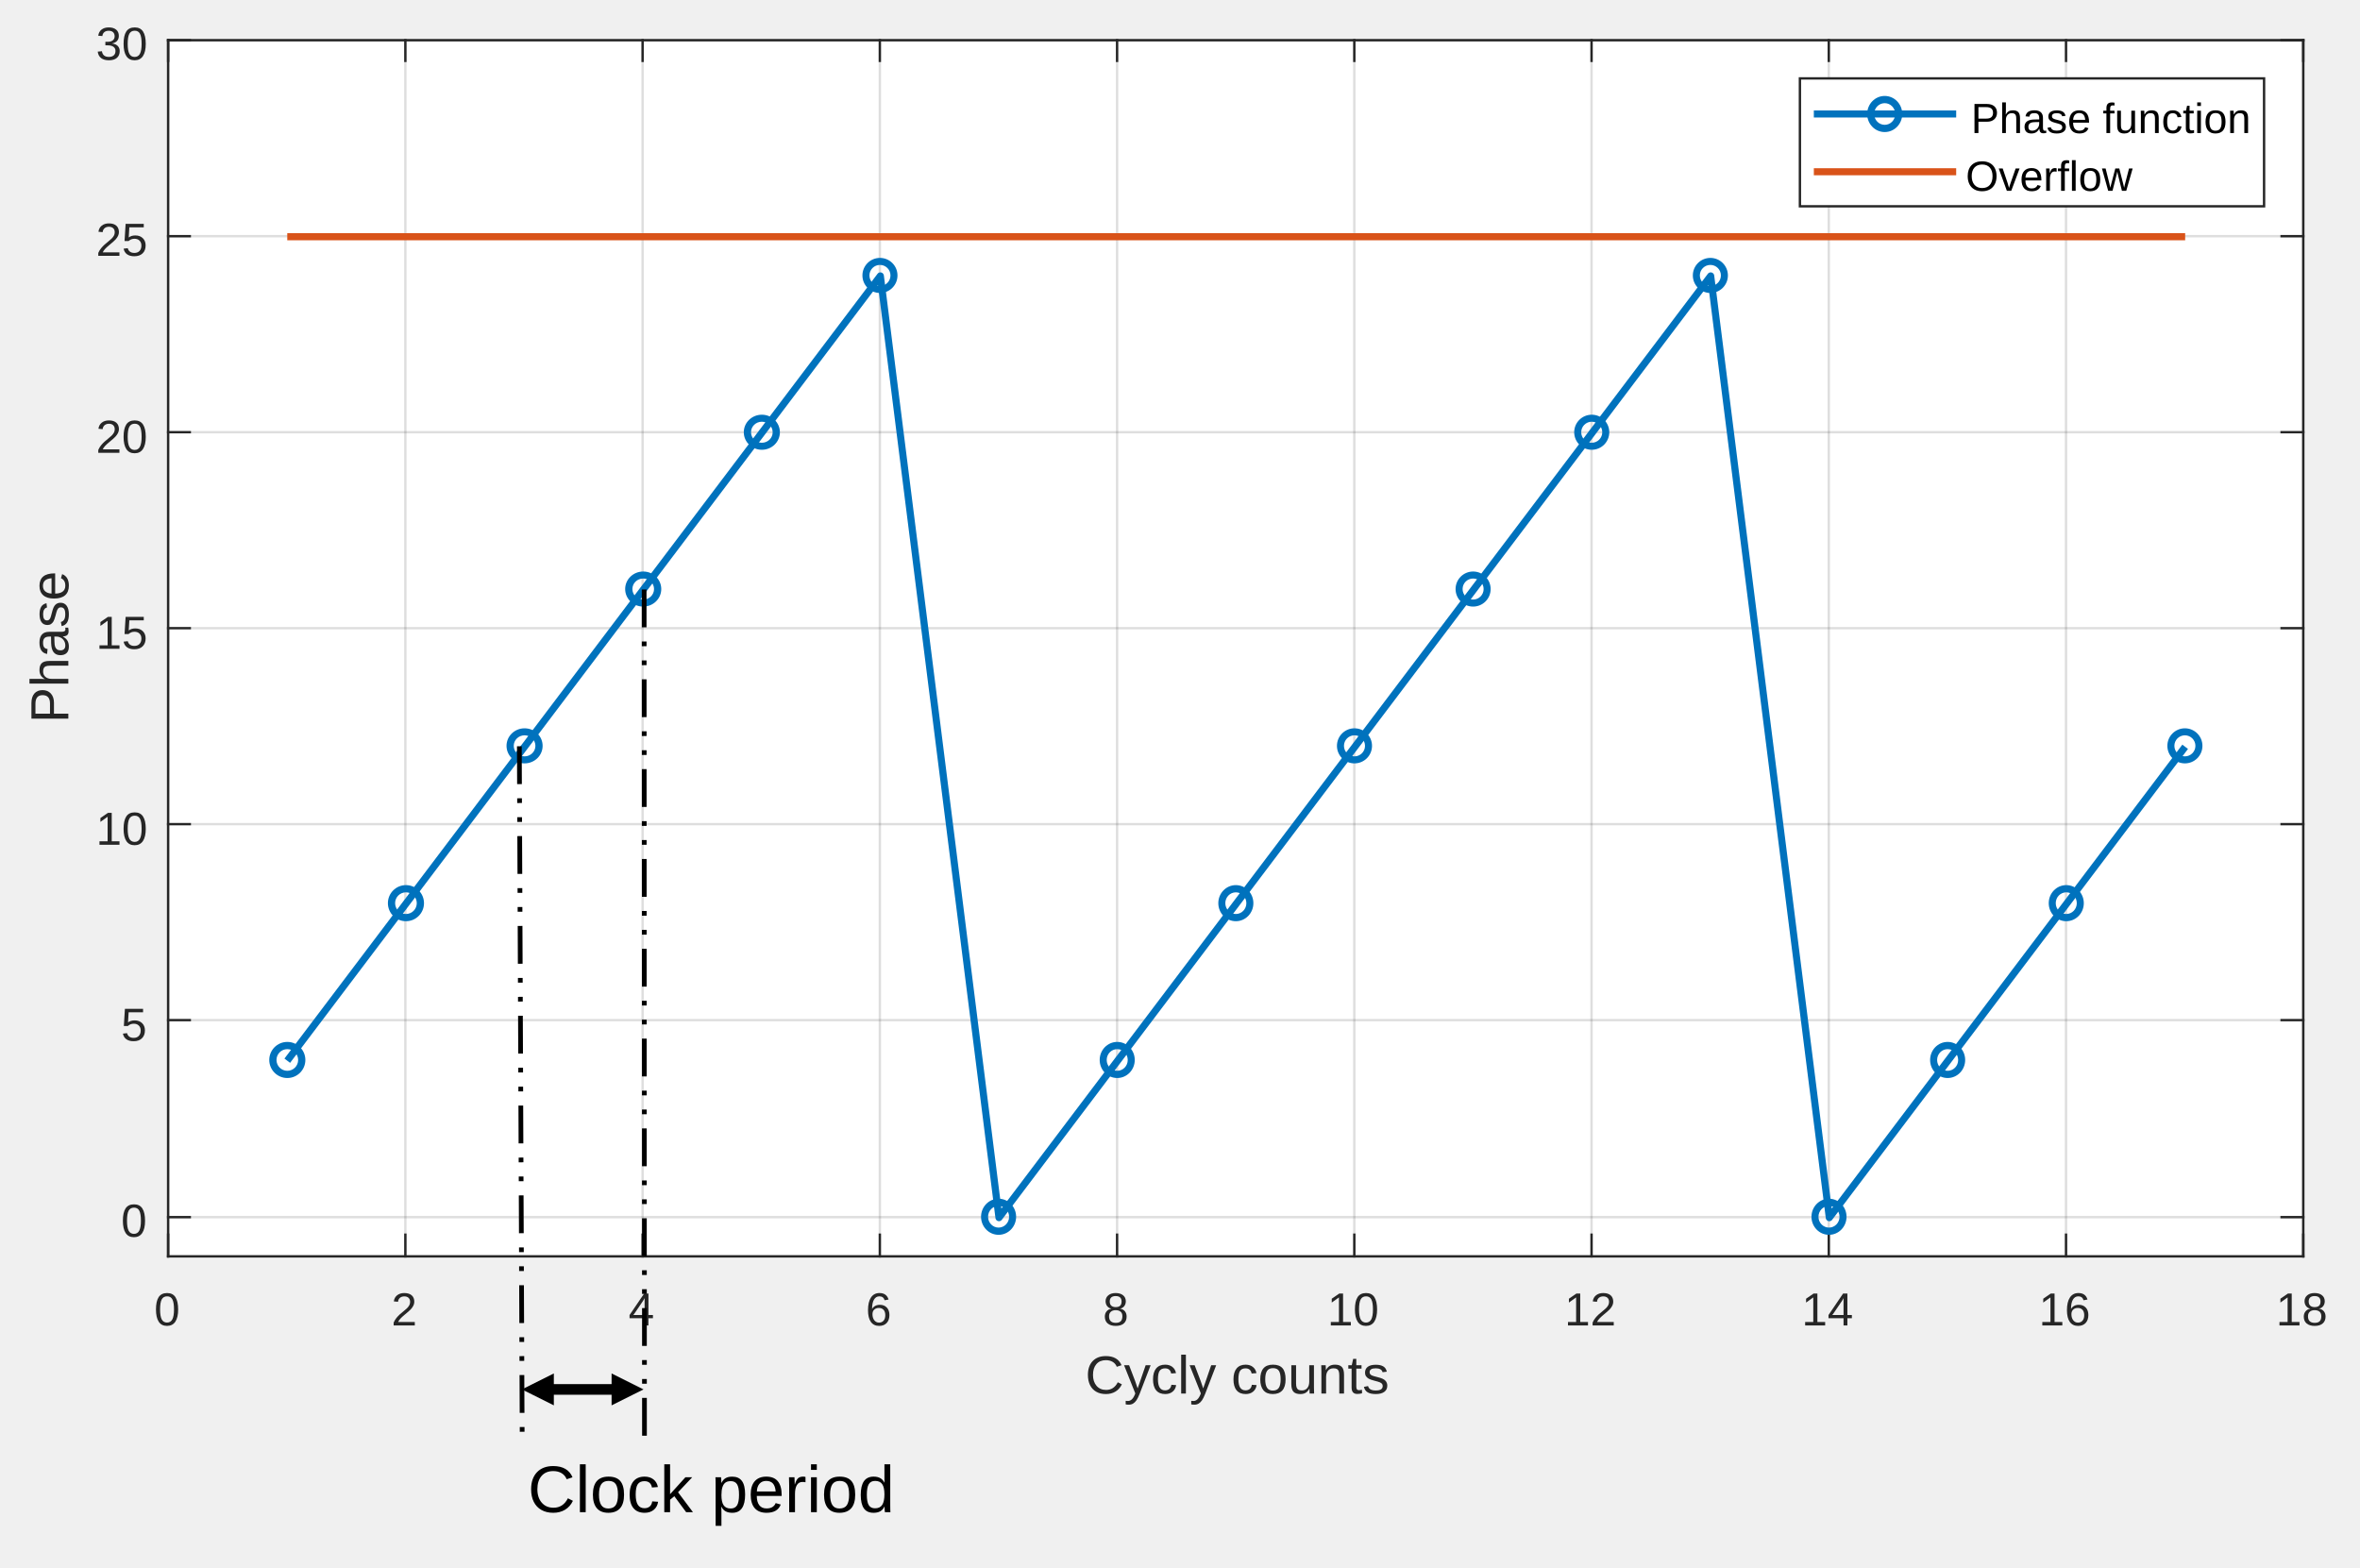
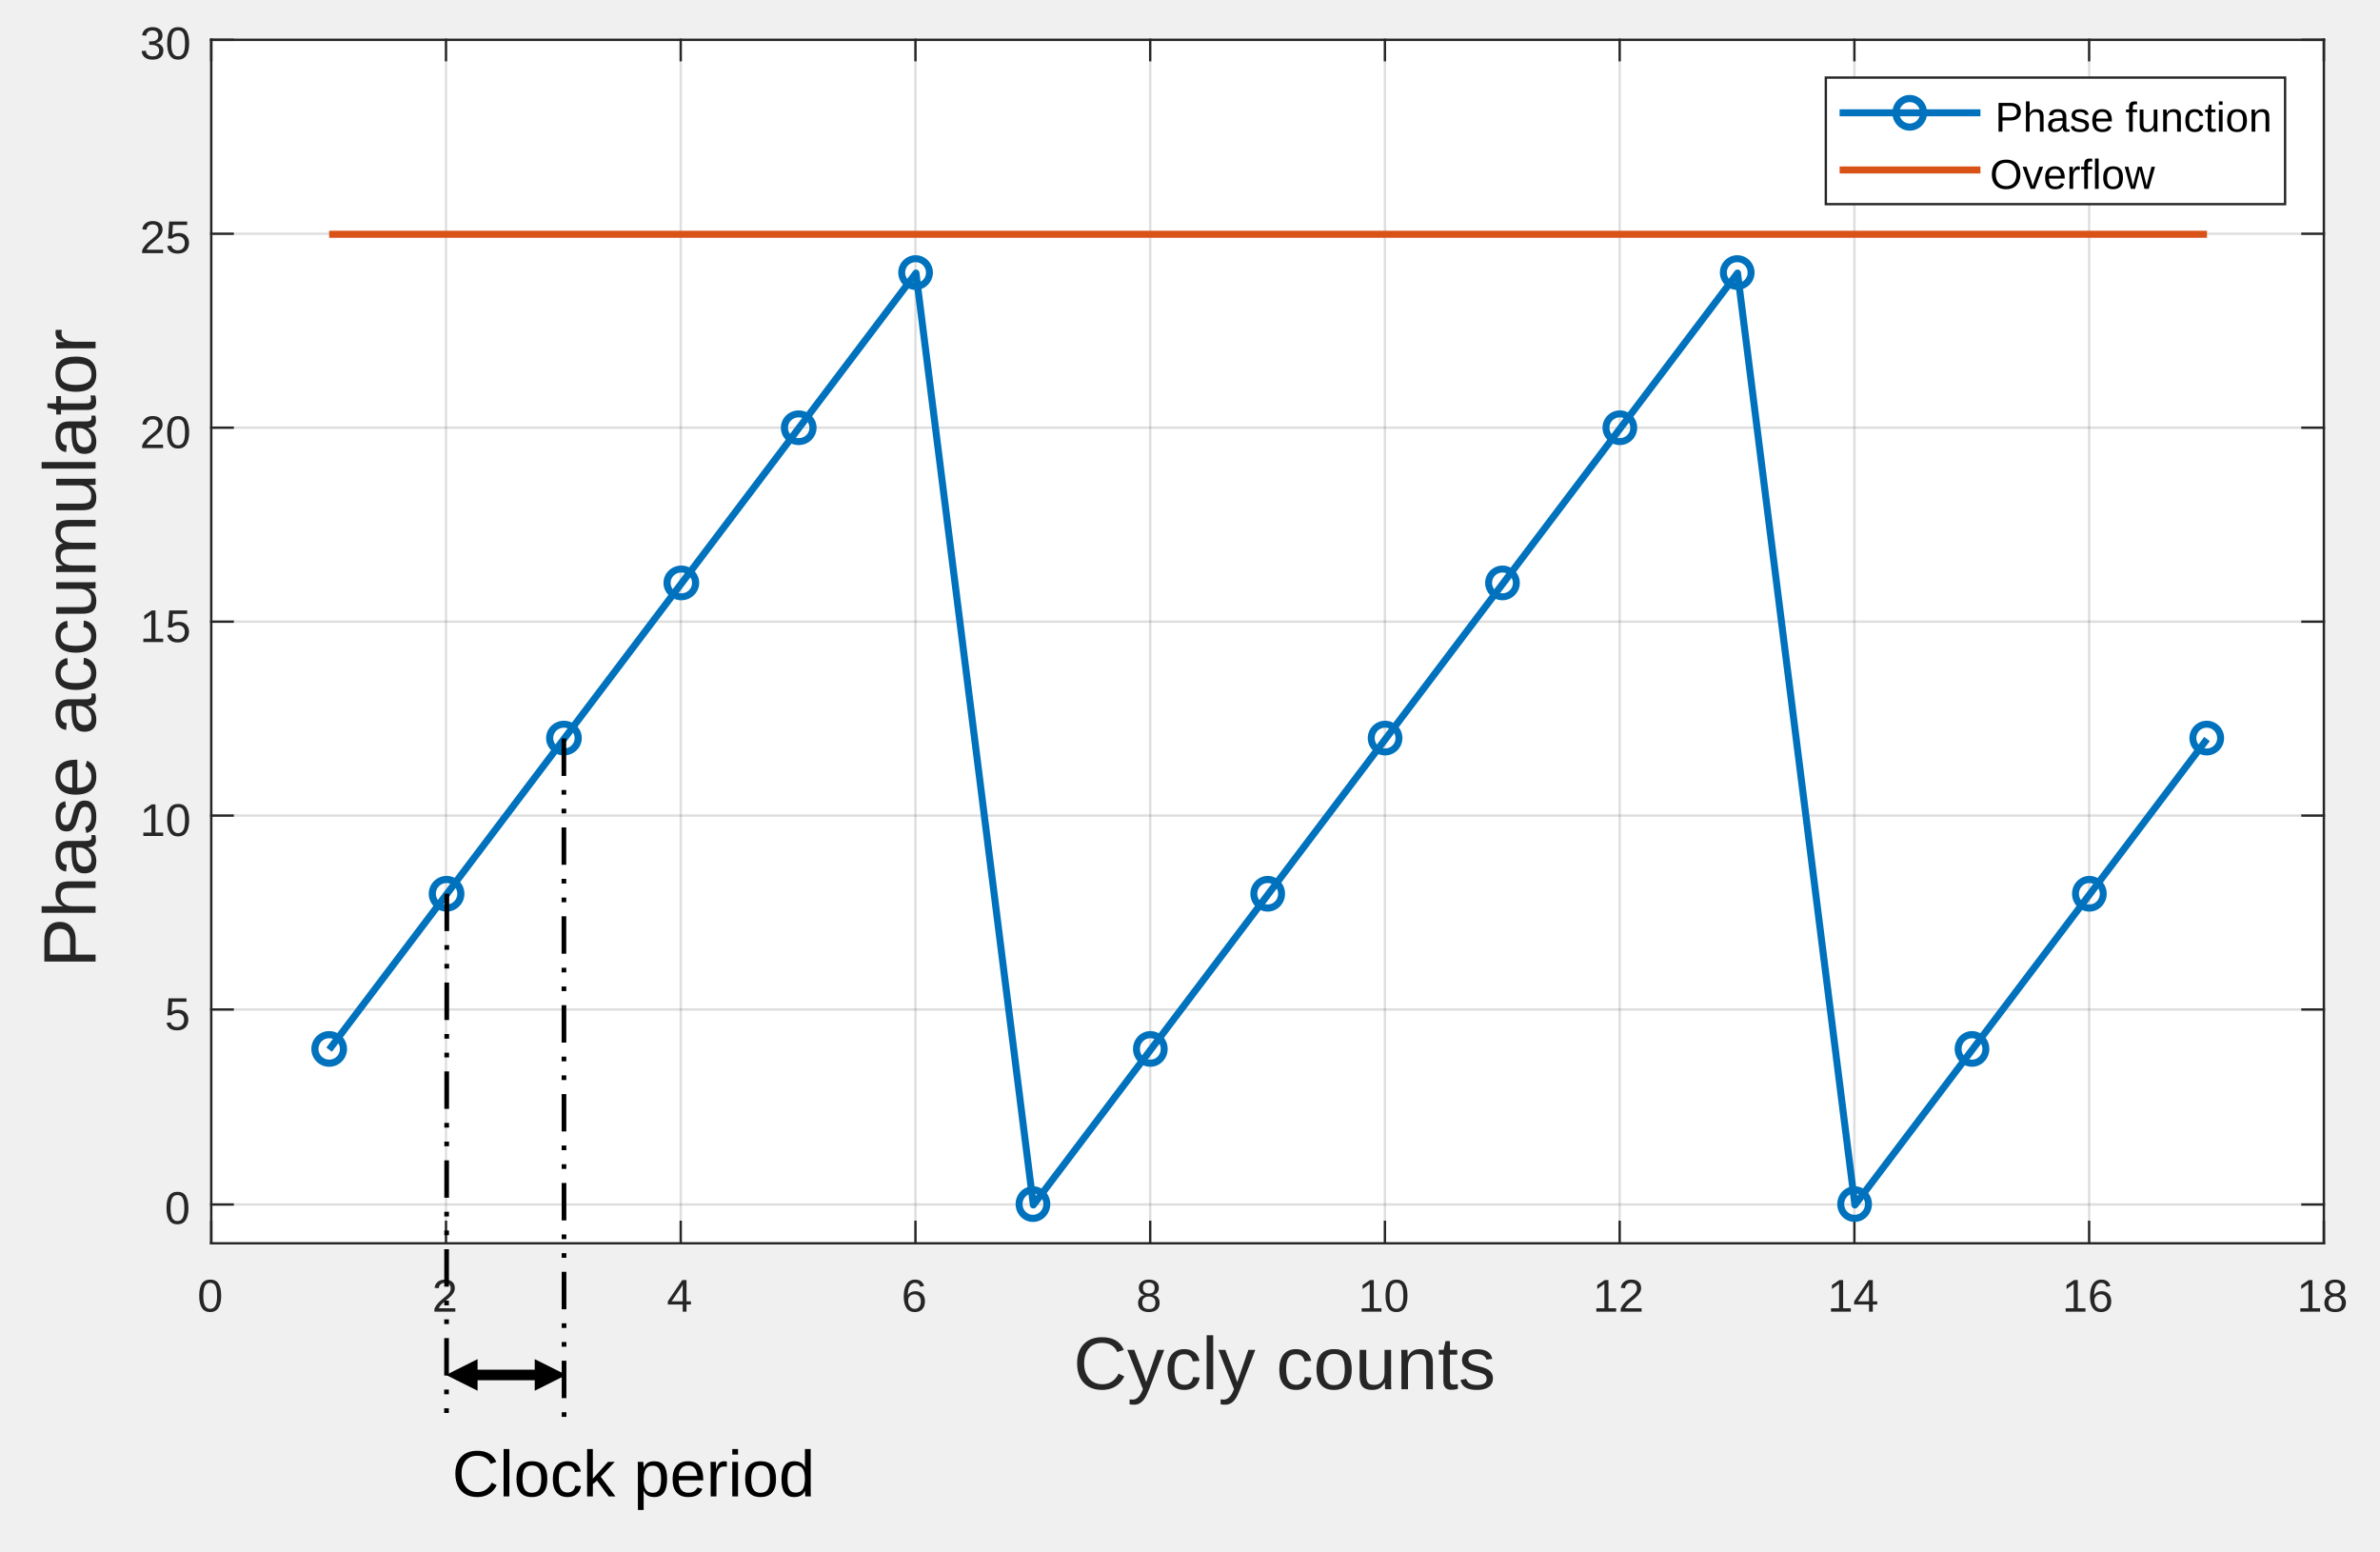
- <svg xmlns="http://www.w3.org/2000/svg" width="2288" height="1520" xml:space="preserve" overflow="hidden">
-   <g transform="translate(-1015 -583)">
+ <svg xmlns="http://www.w3.org/2000/svg" width="2332" height="1520" xml:space="preserve" overflow="hidden">
+   <g transform="translate(-971 -583)">
    <path d="M1178 1801 3248 1801 3248 622 1178 622Z" fill="#FFFFFF" fill-rule="evenodd" />
    <path d="M1178 1801 1178 622" stroke="#262626" stroke-width="2.292" stroke-linejoin="round" stroke-miterlimit="10" stroke-opacity="0.149" fill="none" fill-rule="evenodd" />
    <path d="M1408 1801 1408 622" stroke="#262626" stroke-width="2.292" stroke-linejoin="round" stroke-miterlimit="10" stroke-opacity="0.149" fill="none" fill-rule="evenodd" />
    <path d="M1638 1801 1638 622" stroke="#262626" stroke-width="2.292" stroke-linejoin="round" stroke-miterlimit="10" stroke-opacity="0.149" fill="none" fill-rule="evenodd" />
    <path d="M1868 1801 1868 622" stroke="#262626" stroke-width="2.292" stroke-linejoin="round" stroke-miterlimit="10" stroke-opacity="0.149" fill="none" fill-rule="evenodd" />
    <path d="M2098 1801 2098 622" stroke="#262626" stroke-width="2.292" stroke-linejoin="round" stroke-miterlimit="10" stroke-opacity="0.149" fill="none" fill-rule="evenodd" />
    <path d="M2328 1801 2328 622" stroke="#262626" stroke-width="2.292" stroke-linejoin="round" stroke-miterlimit="10" stroke-opacity="0.149" fill="none" fill-rule="evenodd" />
    <path d="M2558 1801 2558 622" stroke="#262626" stroke-width="2.292" stroke-linejoin="round" stroke-miterlimit="10" stroke-opacity="0.149" fill="none" fill-rule="evenodd" />
    <path d="M2788 1801 2788 622" stroke="#262626" stroke-width="2.292" stroke-linejoin="round" stroke-miterlimit="10" stroke-opacity="0.149" fill="none" fill-rule="evenodd" />
    <path d="M3018 1801 3018 622" stroke="#262626" stroke-width="2.292" stroke-linejoin="round" stroke-miterlimit="10" stroke-opacity="0.149" fill="none" fill-rule="evenodd" />
    <path d="M3248 1801 3248 622" stroke="#262626" stroke-width="2.292" stroke-linejoin="round" stroke-miterlimit="10" stroke-opacity="0.149" fill="none" fill-rule="evenodd" />
    <path d="M3248 1763 1178 1763" stroke="#262626" stroke-width="2.292" stroke-linejoin="round" stroke-miterlimit="10" stroke-opacity="0.149" fill="none" fill-rule="evenodd" />
    <path d="M3248 1572 1178 1572" stroke="#262626" stroke-width="2.292" stroke-linejoin="round" stroke-miterlimit="10" stroke-opacity="0.149" fill="none" fill-rule="evenodd" />
    <path d="M3248 1382 1178 1382" stroke="#262626" stroke-width="2.292" stroke-linejoin="round" stroke-miterlimit="10" stroke-opacity="0.149" fill="none" fill-rule="evenodd" />
    <path d="M3248 1192 1178 1192" stroke="#262626" stroke-width="2.292" stroke-linejoin="round" stroke-miterlimit="10" stroke-opacity="0.149" fill="none" fill-rule="evenodd" />
    <path d="M3248 1002 1178 1002" stroke="#262626" stroke-width="2.292" stroke-linejoin="round" stroke-miterlimit="10" stroke-opacity="0.149" fill="none" fill-rule="evenodd" />
    <path d="M3248 812 1178 812" stroke="#262626" stroke-width="2.292" stroke-linejoin="round" stroke-miterlimit="10" stroke-opacity="0.149" fill="none" fill-rule="evenodd" />
    <path d="M3248 622 1178 622" stroke="#262626" stroke-width="2.292" stroke-linejoin="round" stroke-miterlimit="10" stroke-opacity="0.149" fill="none" fill-rule="evenodd" />
    <path d="M1178 1801 3248 1801" stroke="#262626" stroke-width="2.292" stroke-linecap="square" stroke-linejoin="round" stroke-miterlimit="10" fill="none" fill-rule="evenodd" />
    <path d="M1178 622 3248 622" stroke="#262626" stroke-width="2.292" stroke-linecap="square" stroke-linejoin="round" stroke-miterlimit="10" fill="none" fill-rule="evenodd" />
    <path d="M1178 1801 1178 1780" stroke="#262626" stroke-width="2.292" stroke-linecap="square" stroke-linejoin="round" stroke-miterlimit="10" fill="none" fill-rule="evenodd" />
    <path d="M1408 1801 1408 1780" stroke="#262626" stroke-width="2.292" stroke-linecap="square" stroke-linejoin="round" stroke-miterlimit="10" fill="none" fill-rule="evenodd" />
    <path d="M1638 1801 1638 1780" stroke="#262626" stroke-width="2.292" stroke-linecap="square" stroke-linejoin="round" stroke-miterlimit="10" fill="none" fill-rule="evenodd" />
    <path d="M1868 1801 1868 1780" stroke="#262626" stroke-width="2.292" stroke-linecap="square" stroke-linejoin="round" stroke-miterlimit="10" fill="none" fill-rule="evenodd" />
    <path d="M2098 1801 2098 1780" stroke="#262626" stroke-width="2.292" stroke-linecap="square" stroke-linejoin="round" stroke-miterlimit="10" fill="none" fill-rule="evenodd" />
    <path d="M2328 1801 2328 1780" stroke="#262626" stroke-width="2.292" stroke-linecap="square" stroke-linejoin="round" stroke-miterlimit="10" fill="none" fill-rule="evenodd" />
    <path d="M2558 1801 2558 1780" stroke="#262626" stroke-width="2.292" stroke-linecap="square" stroke-linejoin="round" stroke-miterlimit="10" fill="none" fill-rule="evenodd" />
    <path d="M2788 1801 2788 1780" stroke="#262626" stroke-width="2.292" stroke-linecap="square" stroke-linejoin="round" stroke-miterlimit="10" fill="none" fill-rule="evenodd" />
    <path d="M3018 1801 3018 1780" stroke="#262626" stroke-width="2.292" stroke-linecap="square" stroke-linejoin="round" stroke-miterlimit="10" fill="none" fill-rule="evenodd" />
    <path d="M3248 1801 3248 1780" stroke="#262626" stroke-width="2.292" stroke-linecap="square" stroke-linejoin="round" stroke-miterlimit="10" fill="none" fill-rule="evenodd" />
    <path d="M1178 622 1178 642" stroke="#262626" stroke-width="2.292" stroke-linecap="square" stroke-linejoin="round" stroke-miterlimit="10" fill="none" fill-rule="evenodd" />
    <path d="M1408 622 1408 642" stroke="#262626" stroke-width="2.292" stroke-linecap="square" stroke-linejoin="round" stroke-miterlimit="10" fill="none" fill-rule="evenodd" />
    <path d="M1638 622 1638 642" stroke="#262626" stroke-width="2.292" stroke-linecap="square" stroke-linejoin="round" stroke-miterlimit="10" fill="none" fill-rule="evenodd" />
    <path d="M1868 622 1868 642" stroke="#262626" stroke-width="2.292" stroke-linecap="square" stroke-linejoin="round" stroke-miterlimit="10" fill="none" fill-rule="evenodd" />
    <path d="M2098 622 2098 642" stroke="#262626" stroke-width="2.292" stroke-linecap="square" stroke-linejoin="round" stroke-miterlimit="10" fill="none" fill-rule="evenodd" />
    <path d="M2328 622 2328 642" stroke="#262626" stroke-width="2.292" stroke-linecap="square" stroke-linejoin="round" stroke-miterlimit="10" fill="none" fill-rule="evenodd" />
    <path d="M2558 622 2558 642" stroke="#262626" stroke-width="2.292" stroke-linecap="square" stroke-linejoin="round" stroke-miterlimit="10" fill="none" fill-rule="evenodd" />
    <path d="M2788 622 2788 642" stroke="#262626" stroke-width="2.292" stroke-linecap="square" stroke-linejoin="round" stroke-miterlimit="10" fill="none" fill-rule="evenodd" />
    <path d="M3018 622 3018 642" stroke="#262626" stroke-width="2.292" stroke-linecap="square" stroke-linejoin="round" stroke-miterlimit="10" fill="none" fill-rule="evenodd" />
    <path d="M3248 622 3248 642" stroke="#262626" stroke-width="2.292" stroke-linecap="square" stroke-linejoin="round" stroke-miterlimit="10" fill="none" fill-rule="evenodd" />
    <text fill="#262626" font-family="Arial,Arial_MSFontService,sans-serif" font-weight="400" font-size="45" transform="matrix(1 0 0 1 1164.45 1868)">0</text>
    <text fill="#262626" font-family="Arial,Arial_MSFontService,sans-serif" font-weight="400" font-size="45" transform="matrix(1 0 0 1 1394.38 1868)">2</text>
    <text fill="#262626" font-family="Arial,Arial_MSFontService,sans-serif" font-weight="400" font-size="45" transform="matrix(1 0 0 1 1624.31 1868)">4</text>
    <text fill="#262626" font-family="Arial,Arial_MSFontService,sans-serif" font-weight="400" font-size="45" transform="matrix(1 0 0 1 1854.25 1868)">6</text>
    <text fill="#262626" font-family="Arial,Arial_MSFontService,sans-serif" font-weight="400" font-size="45" transform="matrix(1 0 0 1 2084.17 1868)">8</text>
    <text fill="#262626" font-family="Arial,Arial_MSFontService,sans-serif" font-weight="400" font-size="45" transform="matrix(1 0 0 1 2301.79 1868)">10</text>
    <text fill="#262626" font-family="Arial,Arial_MSFontService,sans-serif" font-weight="400" font-size="45" transform="matrix(1 0 0 1 2531.72 1868)">12</text>
    <text fill="#262626" font-family="Arial,Arial_MSFontService,sans-serif" font-weight="400" font-size="45" transform="matrix(1 0 0 1 2761.65 1868)">14</text>
    <text fill="#262626" font-family="Arial,Arial_MSFontService,sans-serif" font-weight="400" font-size="45" transform="matrix(1 0 0 1 2991.58 1868)">16</text>
    <text fill="#262626" font-family="Arial,Arial_MSFontService,sans-serif" font-weight="400" font-size="45" transform="matrix(1 0 0 1 3221.51 1868)">18</text>
-     <text fill="#262626" font-family="Arial,Arial_MSFontService,sans-serif" font-weight="400" font-size="52" transform="matrix(1 0 0 1 2067.08 1934)">Cycly counts</text>
+     <text fill="#262626" font-family="Arial,Arial_MSFontService,sans-serif" font-weight="400" font-size="73" transform="matrix(1 0 0 1 2022.68 1944)">Cycly counts</text>
    <path d="M1178 1801 1178 622" stroke="#262626" stroke-width="2.292" stroke-linecap="square" stroke-linejoin="round" stroke-miterlimit="10" fill="none" fill-rule="evenodd" />
    <path d="M3248 1801 3248 622" stroke="#262626" stroke-width="2.292" stroke-linecap="square" stroke-linejoin="round" stroke-miterlimit="10" fill="none" fill-rule="evenodd" />
    <path d="M1178 1763 1199 1763" stroke="#262626" stroke-width="2.292" stroke-linecap="square" stroke-linejoin="round" stroke-miterlimit="10" fill="none" fill-rule="evenodd" />
    <path d="M1178 1572 1199 1572" stroke="#262626" stroke-width="2.292" stroke-linecap="square" stroke-linejoin="round" stroke-miterlimit="10" fill="none" fill-rule="evenodd" />
    <path d="M1178 1382 1199 1382" stroke="#262626" stroke-width="2.292" stroke-linecap="square" stroke-linejoin="round" stroke-miterlimit="10" fill="none" fill-rule="evenodd" />
    <path d="M1178 1192 1199 1192" stroke="#262626" stroke-width="2.292" stroke-linecap="square" stroke-linejoin="round" stroke-miterlimit="10" fill="none" fill-rule="evenodd" />
    <path d="M1178 1002 1199 1002" stroke="#262626" stroke-width="2.292" stroke-linecap="square" stroke-linejoin="round" stroke-miterlimit="10" fill="none" fill-rule="evenodd" />
    <path d="M1178 812 1199 812" stroke="#262626" stroke-width="2.292" stroke-linecap="square" stroke-linejoin="round" stroke-miterlimit="10" fill="none" fill-rule="evenodd" />
    <path d="M1178 622 1199 622" stroke="#262626" stroke-width="2.292" stroke-linecap="square" stroke-linejoin="round" stroke-miterlimit="10" fill="none" fill-rule="evenodd" />
    <path d="M3248 1763 3227 1763" stroke="#262626" stroke-width="2.292" stroke-linecap="square" stroke-linejoin="round" stroke-miterlimit="10" fill="none" fill-rule="evenodd" />
    <path d="M3248 1572 3227 1572" stroke="#262626" stroke-width="2.292" stroke-linecap="square" stroke-linejoin="round" stroke-miterlimit="10" fill="none" fill-rule="evenodd" />
    <path d="M3248 1382 3227 1382" stroke="#262626" stroke-width="2.292" stroke-linecap="square" stroke-linejoin="round" stroke-miterlimit="10" fill="none" fill-rule="evenodd" />
    <path d="M3248 1192 3227 1192" stroke="#262626" stroke-width="2.292" stroke-linecap="square" stroke-linejoin="round" stroke-miterlimit="10" fill="none" fill-rule="evenodd" />
    <path d="M3248 1002 3227 1002" stroke="#262626" stroke-width="2.292" stroke-linecap="square" stroke-linejoin="round" stroke-miterlimit="10" fill="none" fill-rule="evenodd" />
    <path d="M3248 812 3227 812" stroke="#262626" stroke-width="2.292" stroke-linecap="square" stroke-linejoin="round" stroke-miterlimit="10" fill="none" fill-rule="evenodd" />
    <path d="M3248 622 3227 622" stroke="#262626" stroke-width="2.292" stroke-linecap="square" stroke-linejoin="round" stroke-miterlimit="10" fill="none" fill-rule="evenodd" />
    <text fill="#262626" font-family="Arial,Arial_MSFontService,sans-serif" font-weight="400" font-size="45" transform="matrix(1 0 0 1 1132.37 1782)">0</text>
    <text fill="#262626" font-family="Arial,Arial_MSFontService,sans-serif" font-weight="400" font-size="45" transform="matrix(1 0 0 1 1132.37 1592)">5</text>
    <text fill="#262626" font-family="Arial,Arial_MSFontService,sans-serif" font-weight="400" font-size="45" transform="matrix(1 0 0 1 1108.02 1402)">10</text>
    <text fill="#262626" font-family="Arial,Arial_MSFontService,sans-serif" font-weight="400" font-size="45" transform="matrix(1 0 0 1 1108.02 1212)">15</text>
    <text fill="#262626" font-family="Arial,Arial_MSFontService,sans-serif" font-weight="400" font-size="45" transform="matrix(1 0 0 1 1108.02 1022)">20</text>
    <text fill="#262626" font-family="Arial,Arial_MSFontService,sans-serif" font-weight="400" font-size="45" transform="matrix(1 0 0 1 1108.02 831)">25</text>
    <text fill="#262626" font-family="Arial,Arial_MSFontService,sans-serif" font-weight="400" font-size="45" transform="matrix(1 0 0 1 1108.02 641)">30</text>
-     <text fill="#262626" font-family="Arial,Arial_MSFontService,sans-serif" font-weight="400" font-size="52" transform="matrix(-1.83697e-16 -1 1 -1.83697e-16 1081.25 1284)">Phase</text>
+     <text fill="#262626" font-family="Arial,Arial_MSFontService,sans-serif" font-weight="400" font-size="73" transform="matrix(-1.83697e-16 -1 1 -1.83697e-16 1064.66 1531)">Phase </text>
+     <text fill="#262626" font-family="Arial,Arial_MSFontService,sans-serif" font-weight="400" font-size="73" transform="matrix(-1.83697e-16 -1 1 -1.83697e-16 1064.66 1303)">a</text>
+     <text fill="#262626" font-family="Arial,Arial_MSFontService,sans-serif" font-weight="400" font-size="73" transform="matrix(-1.83697e-16 -1 1 -1.83697e-16 1064.66 1262)">ccumulator</text>
    <path d="M1293.5 1611.33 1408.5 1459.17 1523.5 1307 1638.5 1154.83 1753.5 1002.67 1868.5 850.5 1983.5 1763.5 2098.5 1611.33 2213.5 1459.17 2328.5 1307 2443.5 1154.83 2558.5 1002.67 2673.5 850.5 2788.5 1763.5 2903.5 1611.33 3018.5 1459.17 3133.5 1307" stroke="#0072BD" stroke-width="6.875" stroke-linejoin="round" stroke-miterlimit="10" fill="none" fill-rule="evenodd" />
    <path d="M1293.55 1600.12C1299.35 1600.12 1304.05 1604.82 1304.05 1610.62L1304.05 1610.62C1304.05 1616.42 1299.35 1621.12 1293.55 1621.12 1287.75 1621.12 1283.05 1616.42 1283.05 1610.62 1283.05 1604.82 1287.75 1600.12 1293.55 1600.12ZM1293.55 1593.12C1283.88 1593.12 1276.05 1600.95 1276.05 1610.62 1276.05 1620.28 1283.88 1628.12 1293.55 1628.12 1303.21 1628.12 1311.05 1620.28 1311.05 1610.62L1311.05 1610.62C1311.05 1600.95 1303.21 1593.12 1293.55 1593.12Z" fill="#0072BD" fill-rule="evenodd" />
    <path d="M1408.56 1448.1C1414.36 1448.1 1419.06 1452.8 1419.06 1458.6L1419.06 1458.6C1419.06 1464.4 1414.36 1469.1 1408.56 1469.1 1402.76 1469.1 1398.06 1464.4 1398.06 1458.6 1398.06 1452.8 1402.76 1448.1 1408.56 1448.1ZM1408.56 1441.1C1398.9 1441.1 1391.06 1448.94 1391.06 1458.6 1391.06 1468.27 1398.9 1476.1 1408.56 1476.1 1418.23 1476.1 1426.06 1468.27 1426.06 1458.6L1426.06 1458.6C1426.06 1448.94 1418.23 1441.1 1408.56 1441.1Z" fill="#0072BD" fill-rule="evenodd" />
    <path d="M1523.57 1295.88C1529.37 1295.88 1534.07 1300.45 1534.07 1306.08L1534.07 1306.08C1534.07 1311.72 1529.37 1316.28 1523.57 1316.28 1517.77 1316.28 1513.07 1311.72 1513.07 1306.08 1513.07 1300.45 1517.77 1295.88 1523.57 1295.88ZM1523.57 1289.08C1513.91 1289.08 1506.07 1296.69 1506.07 1306.08 1506.07 1315.47 1513.91 1323.08 1523.57 1323.08 1533.24 1323.08 1541.07 1315.47 1541.07 1306.08L1541.07 1306.08C1541.07 1296.69 1533.24 1289.08 1523.57 1289.08Z" fill="#0072BD" fill-rule="evenodd" />
    <path d="M1638.59 1143.87C1644.39 1143.87 1649.09 1148.43 1649.09 1154.07L1649.09 1154.07C1649.09 1159.7 1644.39 1164.27 1638.59 1164.27 1632.79 1164.27 1628.09 1159.7 1628.09 1154.07 1628.09 1148.43 1632.79 1143.87 1638.59 1143.87ZM1638.59 1137.07C1628.92 1137.07 1621.09 1144.68 1621.09 1154.07 1621.09 1163.46 1628.92 1171.07 1638.59 1171.07 1648.25 1171.07 1656.09 1163.46 1656.09 1154.07L1656.09 1154.07C1656.09 1144.68 1648.25 1137.07 1638.59 1137.07Z" fill="#0072BD" fill-rule="evenodd" />
    <path d="M1753.6 991.851C1759.4 991.851 1764.1 996.417 1764.1 1002.05L1764.1 1002.05C1764.1 1007.68 1759.4 1012.25 1753.6 1012.25 1747.8 1012.25 1743.1 1007.68 1743.1 1002.05 1743.1 996.417 1747.8 991.851 1753.6 991.851ZM1753.6 985.05C1743.93 985.05 1736.1 992.661 1736.1 1002.05 1736.1 1011.44 1743.93 1019.05 1753.6 1019.05 1763.26 1019.05 1771.1 1011.44 1771.1 1002.05L1771.1 1002.05C1771.1 992.661 1763.26 985.05 1753.6 985.05Z" fill="#0072BD" fill-rule="evenodd" />
    <path d="M1868.11 839.835C1873.74 839.835 1878.31 844.401 1878.31 850.035L1878.31 850.035C1878.31 855.668 1873.74 860.235 1868.11 860.235 1862.47 860.235 1857.91 855.668 1857.91 850.035 1857.91 844.401 1862.47 839.835 1868.11 839.835ZM1868.11 833.034C1858.72 833.034 1851.11 840.646 1851.11 850.035 1851.11 859.424 1858.72 867.035 1868.11 867.035 1877.5 867.035 1885.11 859.424 1885.11 850.035L1885.11 850.035C1885.11 840.646 1877.5 833.034 1868.11 833.034Z" fill="#0072BD" fill-rule="evenodd" />
    <path d="M1983.12 1752.13C1988.75 1752.13 1993.32 1756.83 1993.32 1762.63L1993.32 1762.63C1993.32 1768.43 1988.75 1773.13 1983.12 1773.13 1977.49 1773.13 1972.92 1768.43 1972.92 1762.63 1972.92 1756.83 1977.49 1752.13 1983.12 1752.13ZM1983.12 1745.13C1973.73 1745.13 1966.12 1752.97 1966.12 1762.63 1966.12 1772.3 1973.73 1780.13 1983.12 1780.13 1992.51 1780.13 2000.12 1772.3 2000.12 1762.63L2000.12 1762.63C2000.12 1752.97 1992.51 1745.13 1983.12 1745.13Z" fill="#0072BD" fill-rule="evenodd" />
    <path d="M2098.13 1600.12C2103.77 1600.12 2108.33 1604.82 2108.33 1610.62L2108.33 1610.62C2108.33 1616.42 2103.77 1621.12 2098.13 1621.12 2092.5 1621.12 2087.93 1616.42 2087.93 1610.62 2087.93 1604.82 2092.5 1600.12 2098.13 1600.12ZM2098.13 1593.12C2088.74 1593.12 2081.13 1600.95 2081.13 1610.62 2081.13 1620.28 2088.74 1628.12 2098.13 1628.12 2107.52 1628.12 2115.13 1620.28 2115.13 1610.62L2115.13 1610.62C2115.13 1600.95 2107.52 1593.12 2098.13 1593.12Z" fill="#0072BD" fill-rule="evenodd" />
    <path d="M2213.14 1448.1C2218.78 1448.1 2223.34 1452.8 2223.34 1458.6L2223.34 1458.6C2223.34 1464.4 2218.78 1469.1 2213.14 1469.1 2207.51 1469.1 2202.94 1464.4 2202.94 1458.6 2202.94 1452.8 2207.51 1448.1 2213.14 1448.1ZM2213.14 1441.1C2203.75 1441.1 2196.14 1448.94 2196.14 1458.6 2196.14 1468.27 2203.75 1476.1 2213.14 1476.1 2222.53 1476.1 2230.14 1468.27 2230.14 1458.6L2230.14 1458.6C2230.14 1448.94 2222.53 1441.1 2213.14 1441.1Z" fill="#0072BD" fill-rule="evenodd" />
    <path d="M2328.16 1295.88C2333.79 1295.88 2338.36 1300.45 2338.36 1306.08L2338.36 1306.08C2338.36 1311.72 2333.79 1316.28 2328.16 1316.28 2322.52 1316.28 2317.96 1311.72 2317.96 1306.08 2317.96 1300.45 2322.52 1295.88 2328.16 1295.88ZM2328.16 1289.08C2318.77 1289.08 2311.16 1296.69 2311.16 1306.08 2311.16 1315.47 2318.77 1323.08 2328.16 1323.08 2337.54 1323.08 2345.16 1315.47 2345.16 1306.08L2345.16 1306.08C2345.16 1296.69 2337.54 1289.08 2328.16 1289.08Z" fill="#0072BD" fill-rule="evenodd" />
    <path d="M2443.17 1143.87C2448.8 1143.87 2453.37 1148.43 2453.37 1154.07L2453.37 1154.07C2453.37 1159.7 2448.8 1164.27 2443.17 1164.27 2437.53 1164.27 2432.97 1159.7 2432.97 1154.07 2432.97 1148.43 2437.53 1143.87 2443.17 1143.87ZM2443.17 1137.07C2433.78 1137.07 2426.17 1144.68 2426.17 1154.07 2426.17 1163.46 2433.78 1171.07 2443.17 1171.07 2452.56 1171.07 2460.17 1163.46 2460.17 1154.07L2460.17 1154.07C2460.17 1144.68 2452.56 1137.07 2443.17 1137.07Z" fill="#0072BD" fill-rule="evenodd" />
    <path d="M2558.18 991.851C2563.81 991.851 2568.38 996.417 2568.38 1002.05L2568.38 1002.05C2568.38 1007.68 2563.81 1012.25 2558.18 1012.25 2552.55 1012.25 2547.98 1007.68 2547.98 1002.05 2547.98 996.417 2552.55 991.851 2558.18 991.851ZM2558.18 985.05C2548.79 985.05 2541.18 992.661 2541.18 1002.05 2541.18 1011.44 2548.79 1019.05 2558.18 1019.05 2567.57 1019.05 2575.18 1011.44 2575.18 1002.05L2575.18 1002.05C2575.18 992.661 2567.57 985.05 2558.18 985.05Z" fill="#0072BD" fill-rule="evenodd" />
    <path d="M2673.19 839.835C2678.82 839.835 2683.39 844.401 2683.39 850.035L2683.39 850.035C2683.39 855.668 2678.82 860.235 2673.19 860.235 2667.56 860.235 2662.99 855.668 2662.99 850.035 2662.99 844.401 2667.56 839.835 2673.19 839.835ZM2673.19 833.034C2663.8 833.034 2656.19 840.646 2656.19 850.035 2656.19 859.424 2663.8 867.035 2673.19 867.035 2682.58 867.035 2690.19 859.424 2690.19 850.035L2690.19 850.035C2690.19 840.646 2682.58 833.034 2673.19 833.034Z" fill="#0072BD" fill-rule="evenodd" />
    <path d="M2788.2 1752.13C2793.84 1752.13 2798.4 1756.83 2798.4 1762.63L2798.4 1762.63C2798.4 1768.43 2793.84 1773.13 2788.2 1773.13 2782.57 1773.13 2778 1768.43 2778 1762.63 2778 1756.83 2782.57 1752.13 2788.2 1752.13ZM2788.2 1745.13C2778.81 1745.13 2771.2 1752.97 2771.2 1762.63 2771.2 1772.3 2778.81 1780.13 2788.2 1780.13 2797.59 1780.13 2805.2 1772.3 2805.2 1762.63L2805.2 1762.63C2805.2 1752.97 2797.59 1745.13 2788.2 1745.13Z" fill="#0072BD" fill-rule="evenodd" />
    <path d="M2903.22 1600.12C2908.85 1600.12 2913.42 1604.82 2913.42 1610.62L2913.42 1610.62C2913.42 1616.42 2908.85 1621.12 2903.22 1621.12 2897.58 1621.12 2893.02 1616.42 2893.02 1610.62 2893.02 1604.82 2897.58 1600.12 2903.22 1600.12ZM2903.22 1593.12C2893.83 1593.12 2886.22 1600.95 2886.22 1610.62 2886.22 1620.28 2893.83 1628.12 2903.22 1628.12 2912.6 1628.12 2920.22 1620.28 2920.22 1610.62L2920.22 1610.62C2920.22 1600.95 2912.6 1593.12 2903.22 1593.12Z" fill="#0072BD" fill-rule="evenodd" />
    <path d="M3018.23 1448.1C3023.86 1448.1 3028.43 1452.8 3028.43 1458.6L3028.43 1458.6C3028.43 1464.4 3023.86 1469.1 3018.23 1469.1 3012.59 1469.1 3008.03 1464.4 3008.03 1458.6 3008.03 1452.8 3012.59 1448.1 3018.23 1448.1ZM3018.23 1441.1C3008.84 1441.1 3001.23 1448.94 3001.23 1458.6 3001.23 1468.27 3008.84 1476.1 3018.23 1476.1 3027.62 1476.1 3035.23 1468.27 3035.23 1458.6L3035.23 1458.6C3035.23 1448.94 3027.62 1441.1 3018.23 1441.1Z" fill="#0072BD" fill-rule="evenodd" />
    <path d="M3133.24 1295.88C3138.87 1295.88 3143.44 1300.45 3143.44 1306.08L3143.44 1306.08C3143.44 1311.72 3138.87 1316.28 3133.24 1316.28 3127.61 1316.28 3123.04 1311.72 3123.04 1306.08 3123.04 1300.45 3127.61 1295.88 3133.24 1295.88ZM3133.24 1289.08C3123.85 1289.08 3116.24 1296.69 3116.24 1306.08 3116.24 1315.47 3123.85 1323.08 3133.24 1323.08 3142.63 1323.08 3150.24 1315.47 3150.24 1306.08L3150.24 1306.08C3150.24 1296.69 3142.63 1289.08 3133.24 1289.08Z" fill="#0072BD" fill-rule="evenodd" />
    <path d="M1293.5 812.5 1408.5 812.5 1523.5 812.5 1638.5 812.5 1753.5 812.5 1868.5 812.5 1983.5 812.5 2098.5 812.5 2213.5 812.5 2328.5 812.5 2443.5 812.5 2558.5 812.5 2673.5 812.5 2788.5 812.5 2903.5 812.5 3018.5 812.5 3133.5 812.5" stroke="#D95319" stroke-width="6.875" stroke-linejoin="round" stroke-miterlimit="10" fill="none" fill-rule="evenodd" />
    <path d="M3210 783 3210 659 2760 659 2760 783Z" fill="#FFFFFF" fill-rule="evenodd" />
    <text font-family="Arial,Arial_MSFontService,sans-serif" font-weight="400" font-size="41" transform="matrix(1 0 0 1 2925.89 712)">Phase function</text>
    <path d="M2773.5 693.5 2911.5 693.5" stroke="#0072BD" stroke-width="6.875" stroke-linejoin="round" stroke-miterlimit="10" fill="none" fill-rule="evenodd" />
    <path d="M2842.21 683.019C2847.84 683.019 2852.41 687.72 2852.41 693.519L2852.41 693.519C2852.41 699.318 2847.84 704.019 2842.21 704.019 2836.58 704.019 2832.01 699.318 2832.01 693.519 2832.01 687.72 2836.58 683.019 2842.21 683.019ZM2842.21 676.019C2832.82 676.019 2825.21 683.854 2825.21 693.519 2825.21 703.184 2832.82 711.019 2842.21 711.019 2851.6 711.019 2859.21 703.184 2859.21 693.519L2859.21 693.519C2859.21 683.854 2851.6 676.019 2842.21 676.019Z" fill="#0072BD" fill-rule="evenodd" />
    <text font-family="Arial,Arial_MSFontService,sans-serif" font-weight="400" font-size="41" transform="matrix(1 0 0 1 2920.73 768)">Overflow</text>
    <path d="M2773.5 749.5 2911.5 749.5" stroke="#D95319" stroke-width="6.875" stroke-linejoin="round" stroke-miterlimit="10" fill="none" fill-rule="evenodd" />
    <path d="M2760 783 2760 659 3210 659 3210 783Z" stroke="#262626" stroke-width="2.292" stroke-miterlimit="8" fill="none" fill-rule="evenodd" />
-     <path d="M1518.5 1306.5 1521.24 1975.01" stroke="#000000" stroke-width="4.583" stroke-miterlimit="8" stroke-dasharray="36.667 13.75 4.583 13.75 4.583 13.75" fill="none" fill-rule="evenodd" />
-     <path d="M1639.5 1154.5 1639.81 1974.88" stroke="#000000" stroke-width="4.583" stroke-miterlimit="8" stroke-dasharray="36.667 13.75 4.583 13.75 4.583 13.75" fill="none" fill-rule="evenodd" />
-     <path d="M1546.78 1924.84 1613.09 1924.84 1613.09 1935.16 1546.78 1935.16ZM1551.94 1945.47 1521 1930 1551.94 1914.53ZM1607.93 1914.53 1638.87 1930 1607.93 1945.47Z" />
-     <text font-family="Arial,Arial_MSFontService,sans-serif" font-weight="400" font-size="64" transform="matrix(1 0 0 1 1526.67 2049)">Clock period</text>
+     <path d="M0 0 0.307 515.884" stroke="#000000" stroke-width="4.583" stroke-miterlimit="8" stroke-dasharray="36.667 13.75 4.583 13.75 4.583 13.75" fill="none" fill-rule="evenodd" transform="matrix(-1 0 0 1 1408.81 1458.5)" />
+     <path d="M1523.5 1306.5 1523.69 1974.52" stroke="#000000" stroke-width="4.583" stroke-miterlimit="8" stroke-dasharray="36.667 13.75 4.583 13.75 4.583 13.75" fill="none" fill-rule="evenodd" />
+     <path d="M1433.78 1924.84 1500.09 1924.84 1500.09 1935.16 1433.78 1935.16ZM1438.94 1945.47 1408 1930 1438.94 1914.53ZM1494.93 1914.53 1525.87 1930 1494.93 1945.47Z" />
+     <text font-family="Arial,Arial_MSFontService,sans-serif" font-weight="400" font-size="64" transform="matrix(1 0 0 1 1413.92 2049)">Clock period</text>
  </g>
</svg>
